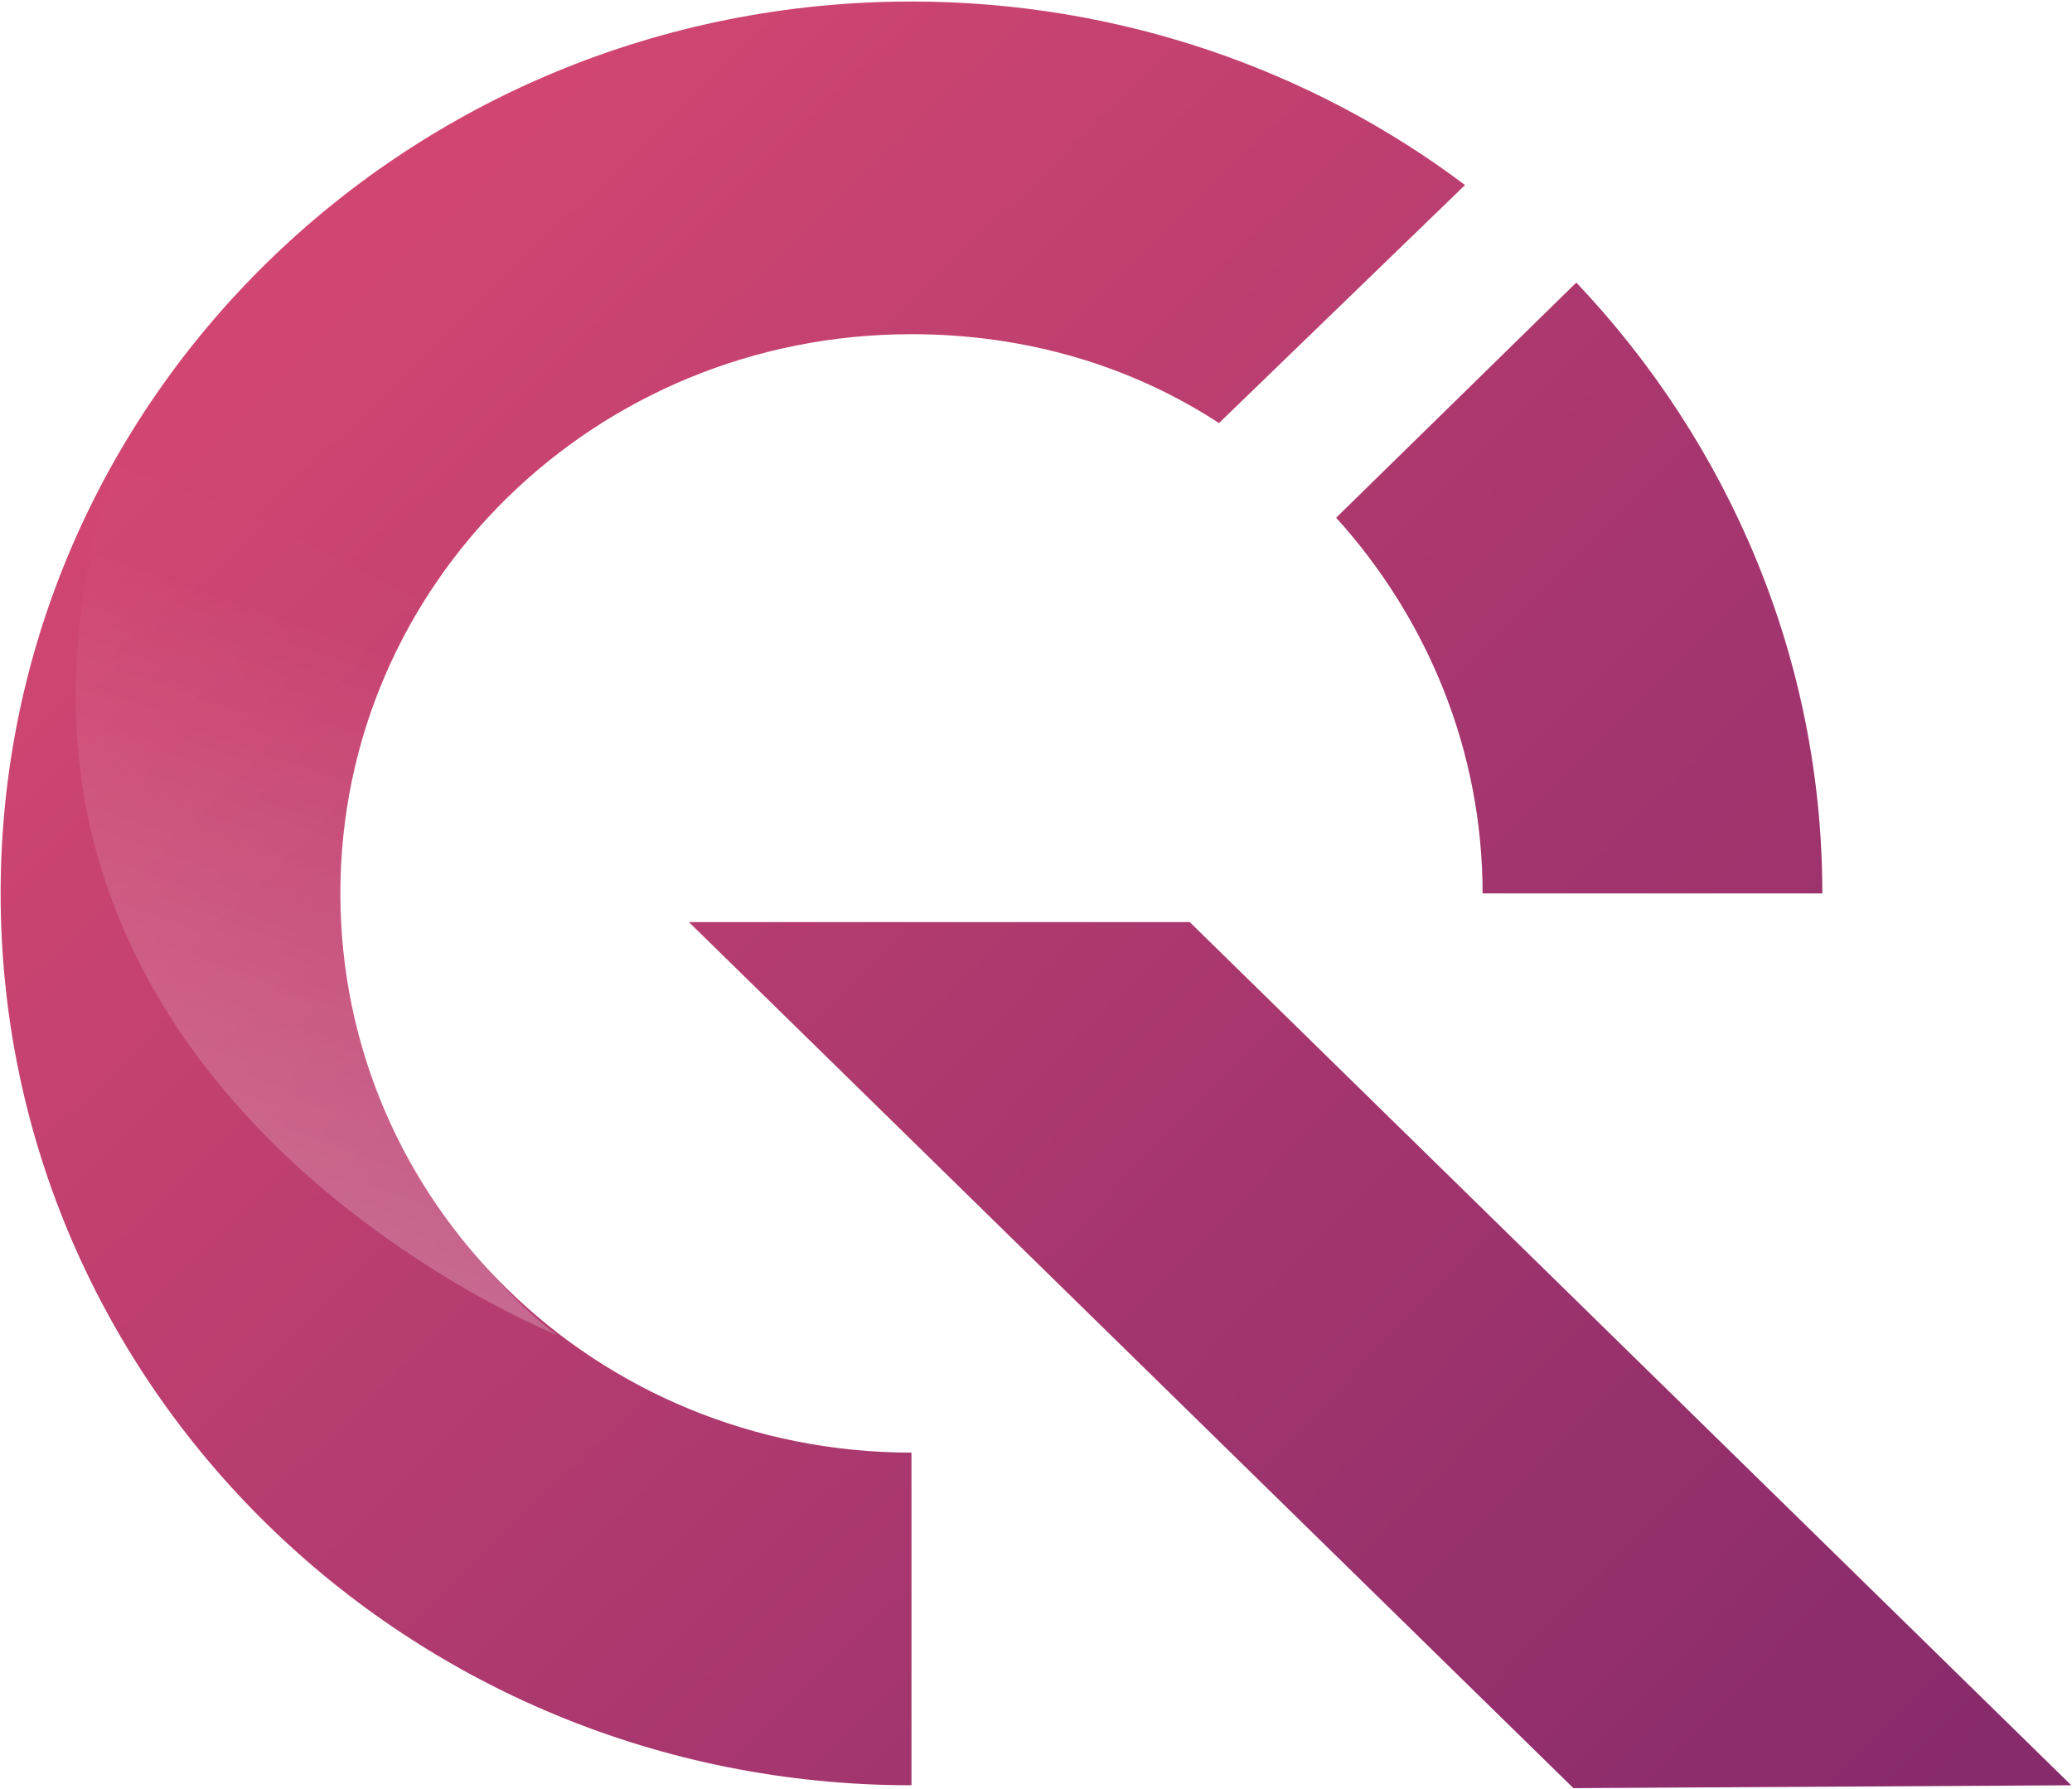
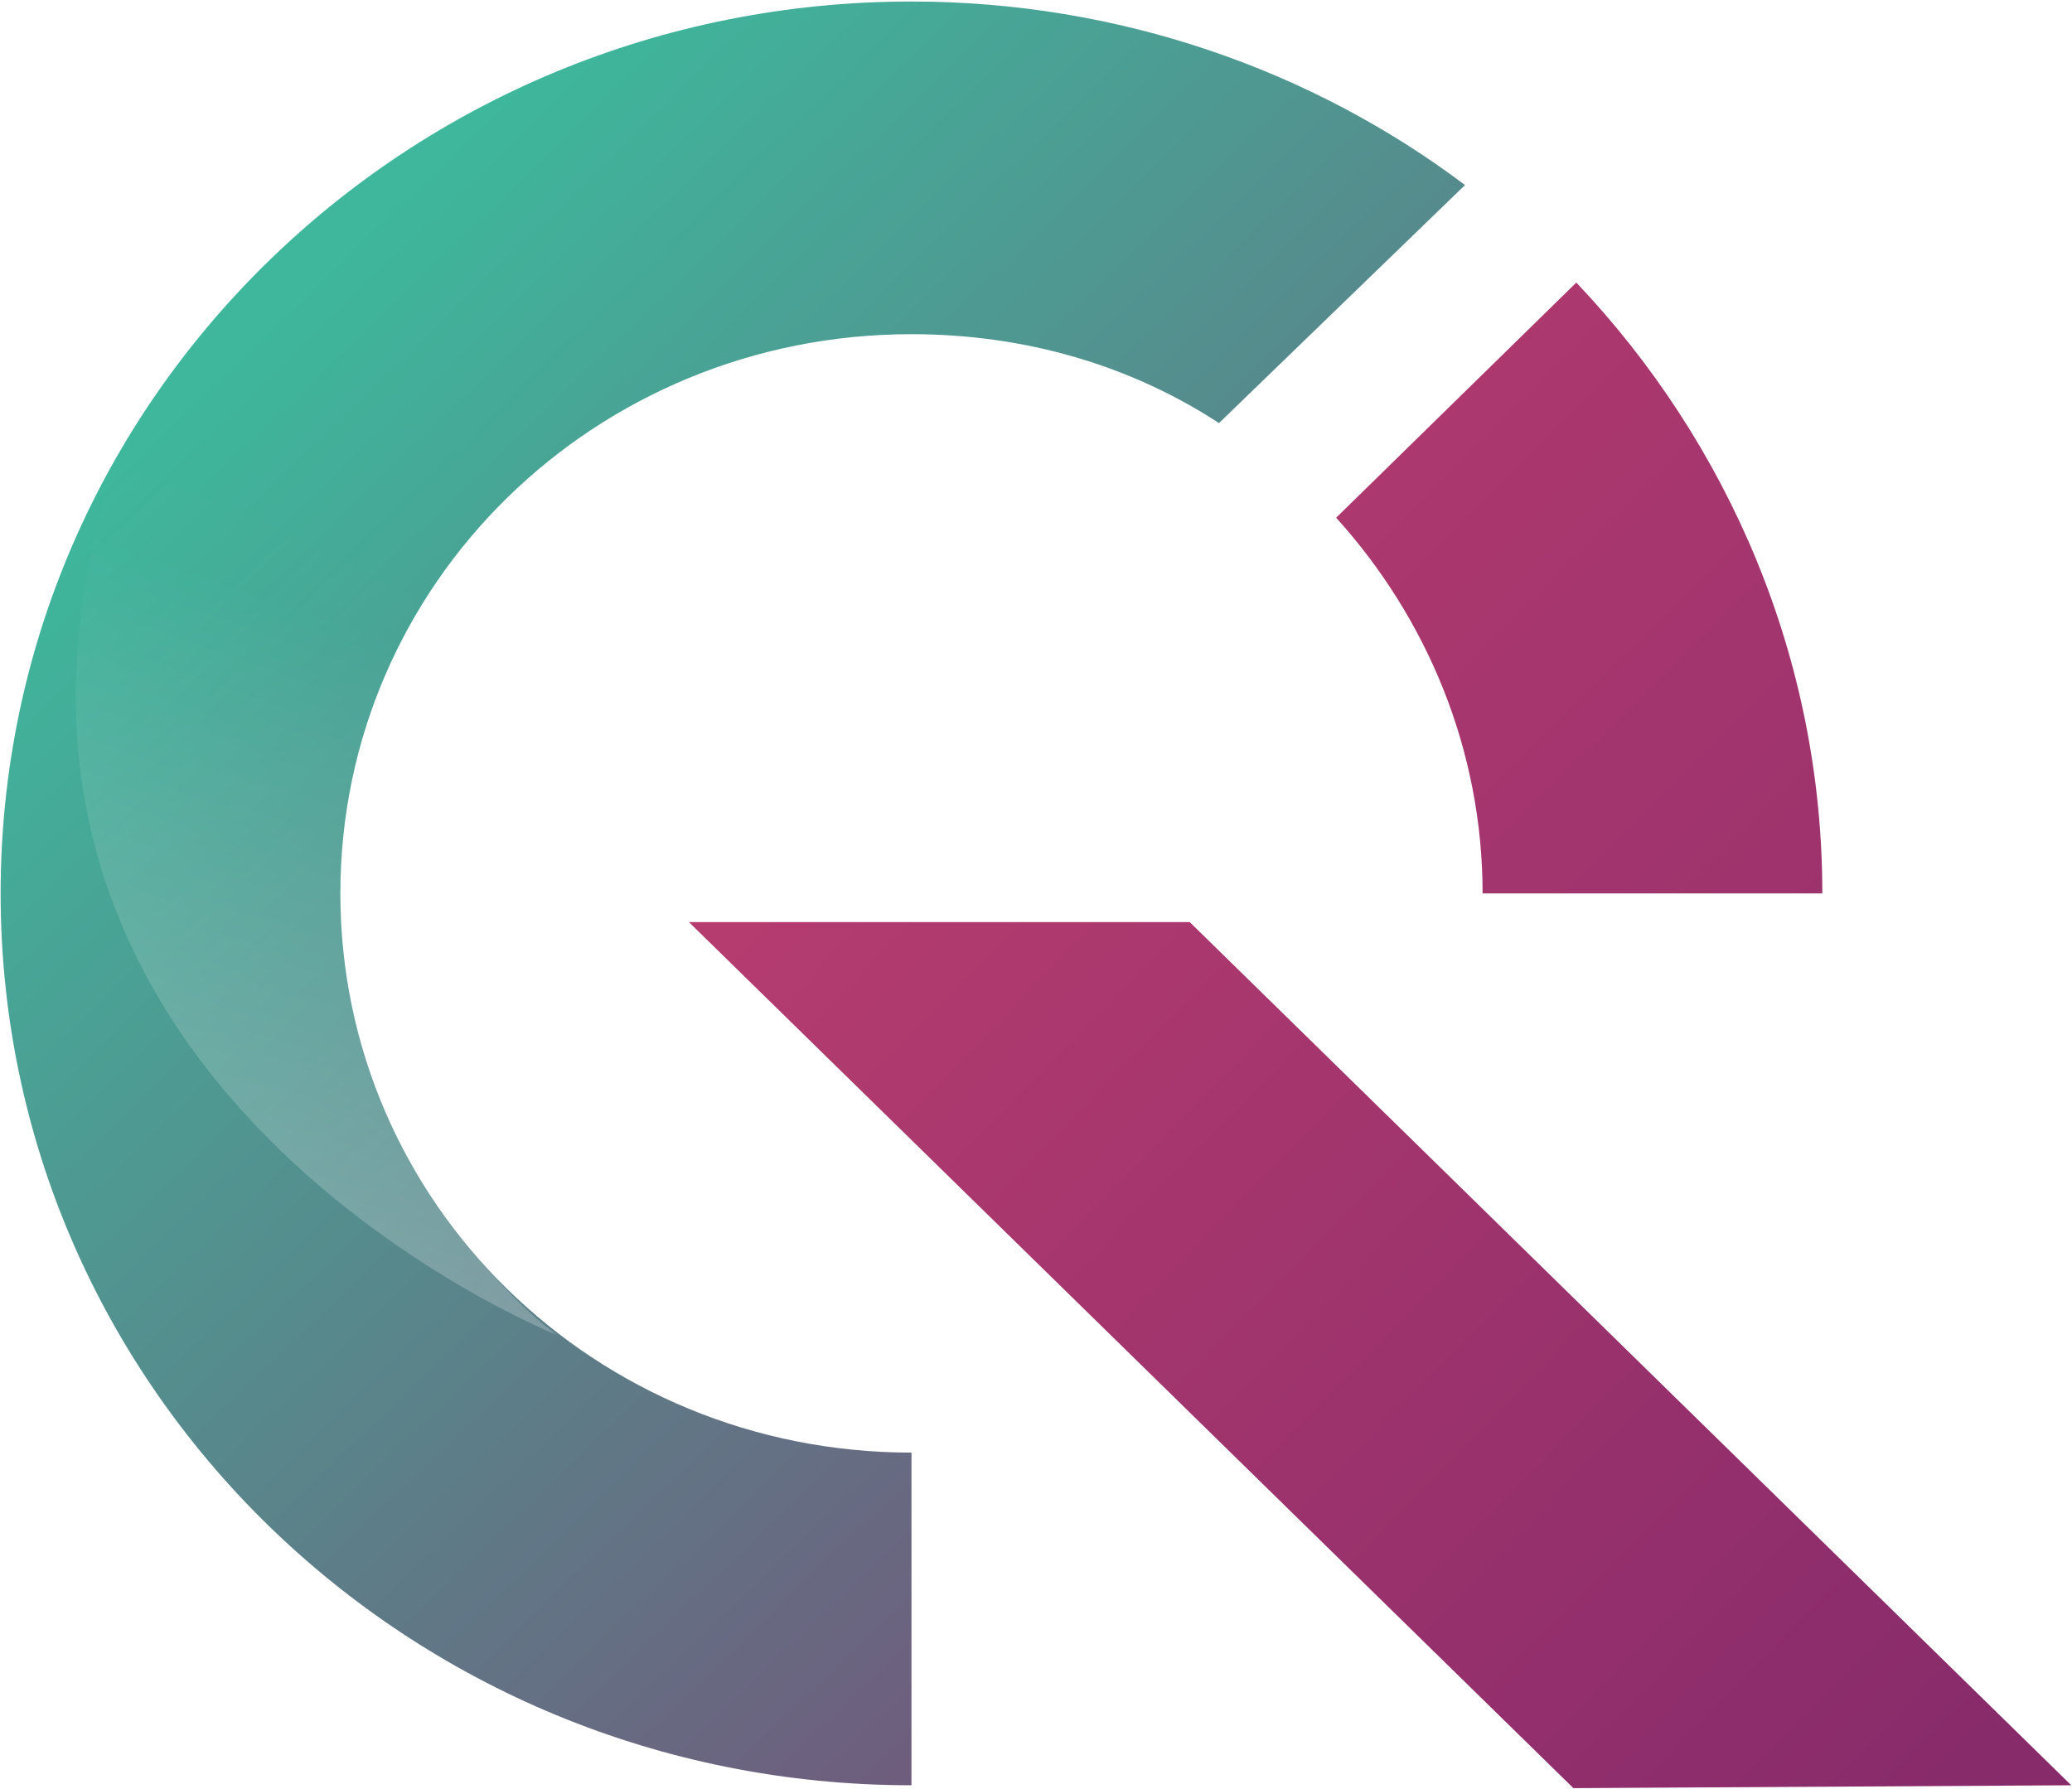
<svg xmlns="http://www.w3.org/2000/svg" width="812" height="701" viewBox="0 0 812 701" fill="none">
  <path d="M133.387 350.187C133.387 228.785 233.243 130.989 357.202 130.989C401.965 130.989 443.284 143.354 477.717 165.836L574.13 72.536C514.446 27.572 438.693 0.594 357.202 0.594C159.786 0.594 0.246 156.843 0.246 350.187C0.246 543.531 159.786 699.781 357.202 699.781V569.386C233.243 569.386 133.387 471.589 133.387 350.187Z" fill="url(#paint0_linear)" />
  <path d="M581.015 350.192H714.156C714.156 258.016 677.428 173.709 617.744 110.76L523.627 202.935C559.208 242.279 581.015 293.987 581.015 350.192Z" fill="url(#paint1_linear)" />
  <path d="M466.239 361.43H269.971L616.596 700.906L811.717 699.782L466.239 361.43Z" fill="url(#paint2_linear)" />
  <path opacity="0.6" d="M47.302 175.957C-38.781 421.01 218.319 523.302 218.319 523.302C190.772 503.069 156.339 455.857 146.01 422.134C124.202 352.44 131.089 297.359 166.669 236.658" fill="url(#paint3_linear)" />
  <defs>
    <linearGradient id="paint0_linear" x1="803.686" y1="702.01" x2="178.788" y2="54.794" gradientUnits="userSpaceOnUse">
      <stop stop-color="#892C6C" />
-       <stop offset="1" stop-color="#D14671" />
+       <stop offset="1" stop-color="#3EB79C" />
    </linearGradient>
    <linearGradient id="paint1_linear" x1="143.714" y1="42.044" x2="790.93" y2="692.448" gradientUnits="userSpaceOnUse">
      <stop stop-color="#C34170" />
      <stop offset="1" stop-color="#8B2C6C" />
    </linearGradient>
    <linearGradient id="paint2_linear" x1="774.991" y1="686.071" x2="115.023" y2="42.044" gradientUnits="userSpaceOnUse">
      <stop stop-color="#882B6B" />
      <stop offset="1" stop-color="#CF4671" />
    </linearGradient>
    <linearGradient id="paint3_linear" x1="85.922" y1="476.222" x2="175.953" y2="220.969" gradientUnits="userSpaceOnUse">
      <stop stop-color="white" stop-opacity="0.38" />
      <stop offset="0.86" stop-color="white" stop-opacity="0.01" />
      <stop offset="1" stop-color="white" stop-opacity="0" />
    </linearGradient>
  </defs>
</svg>
